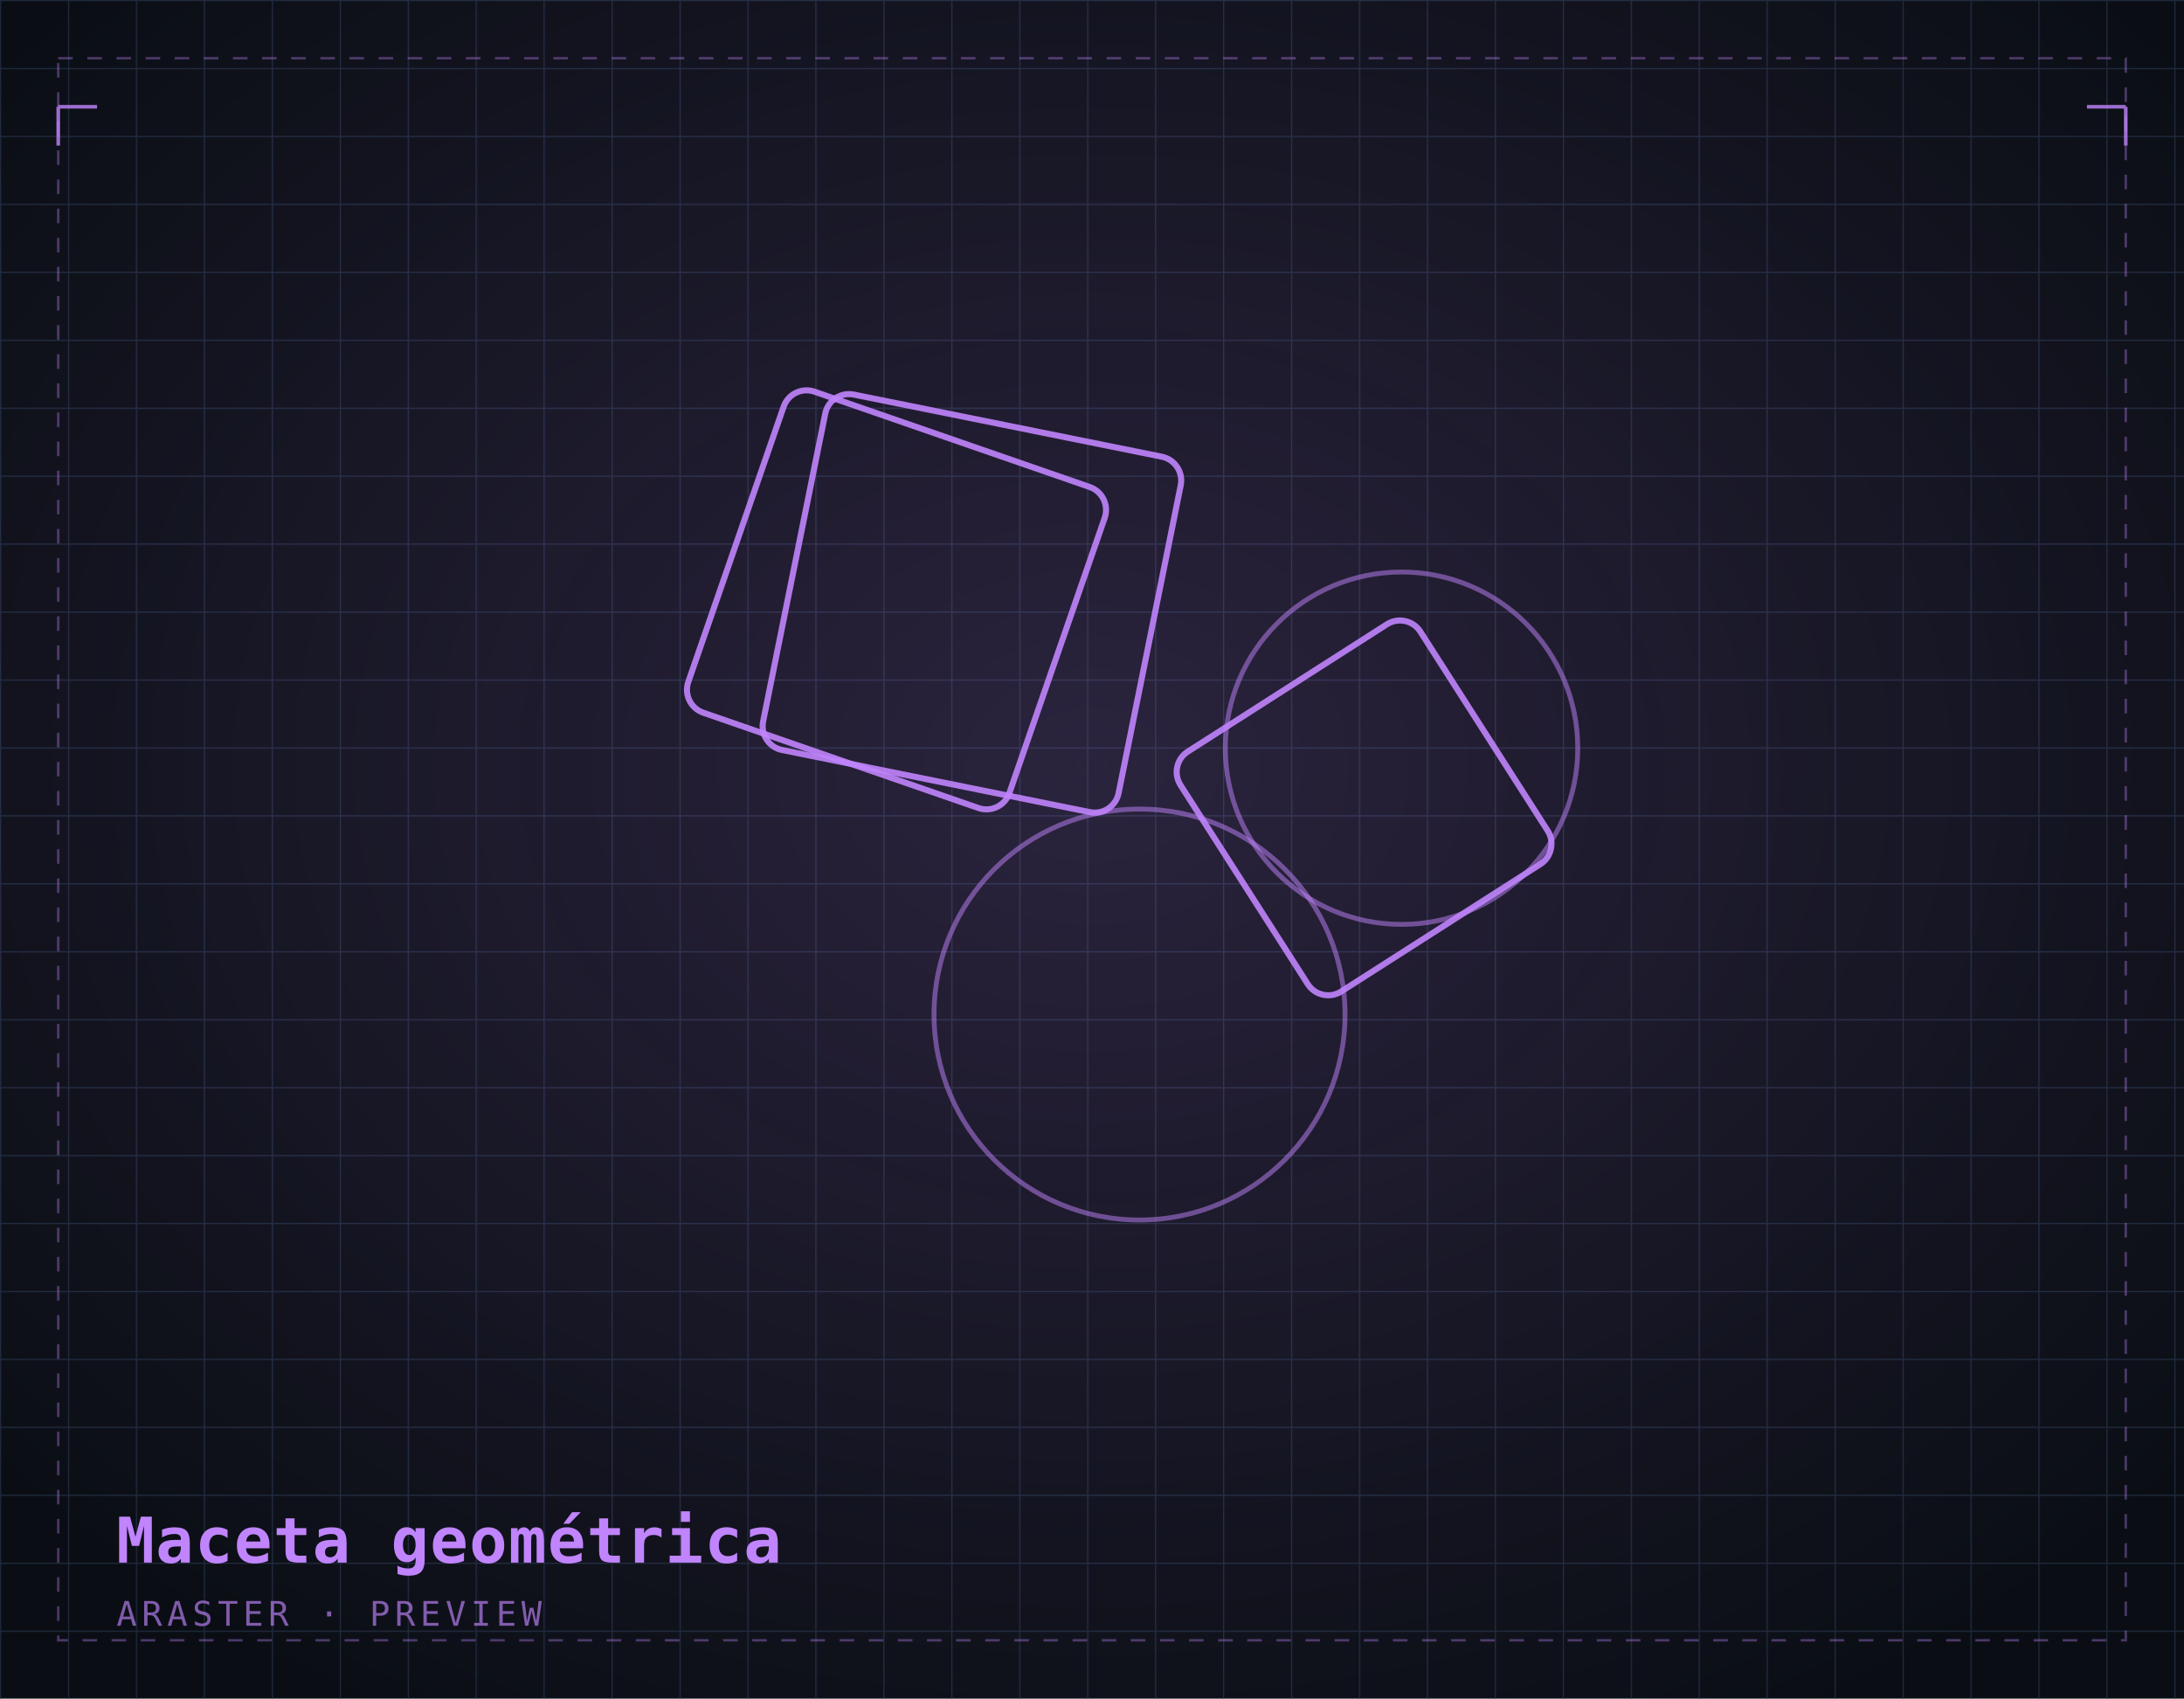
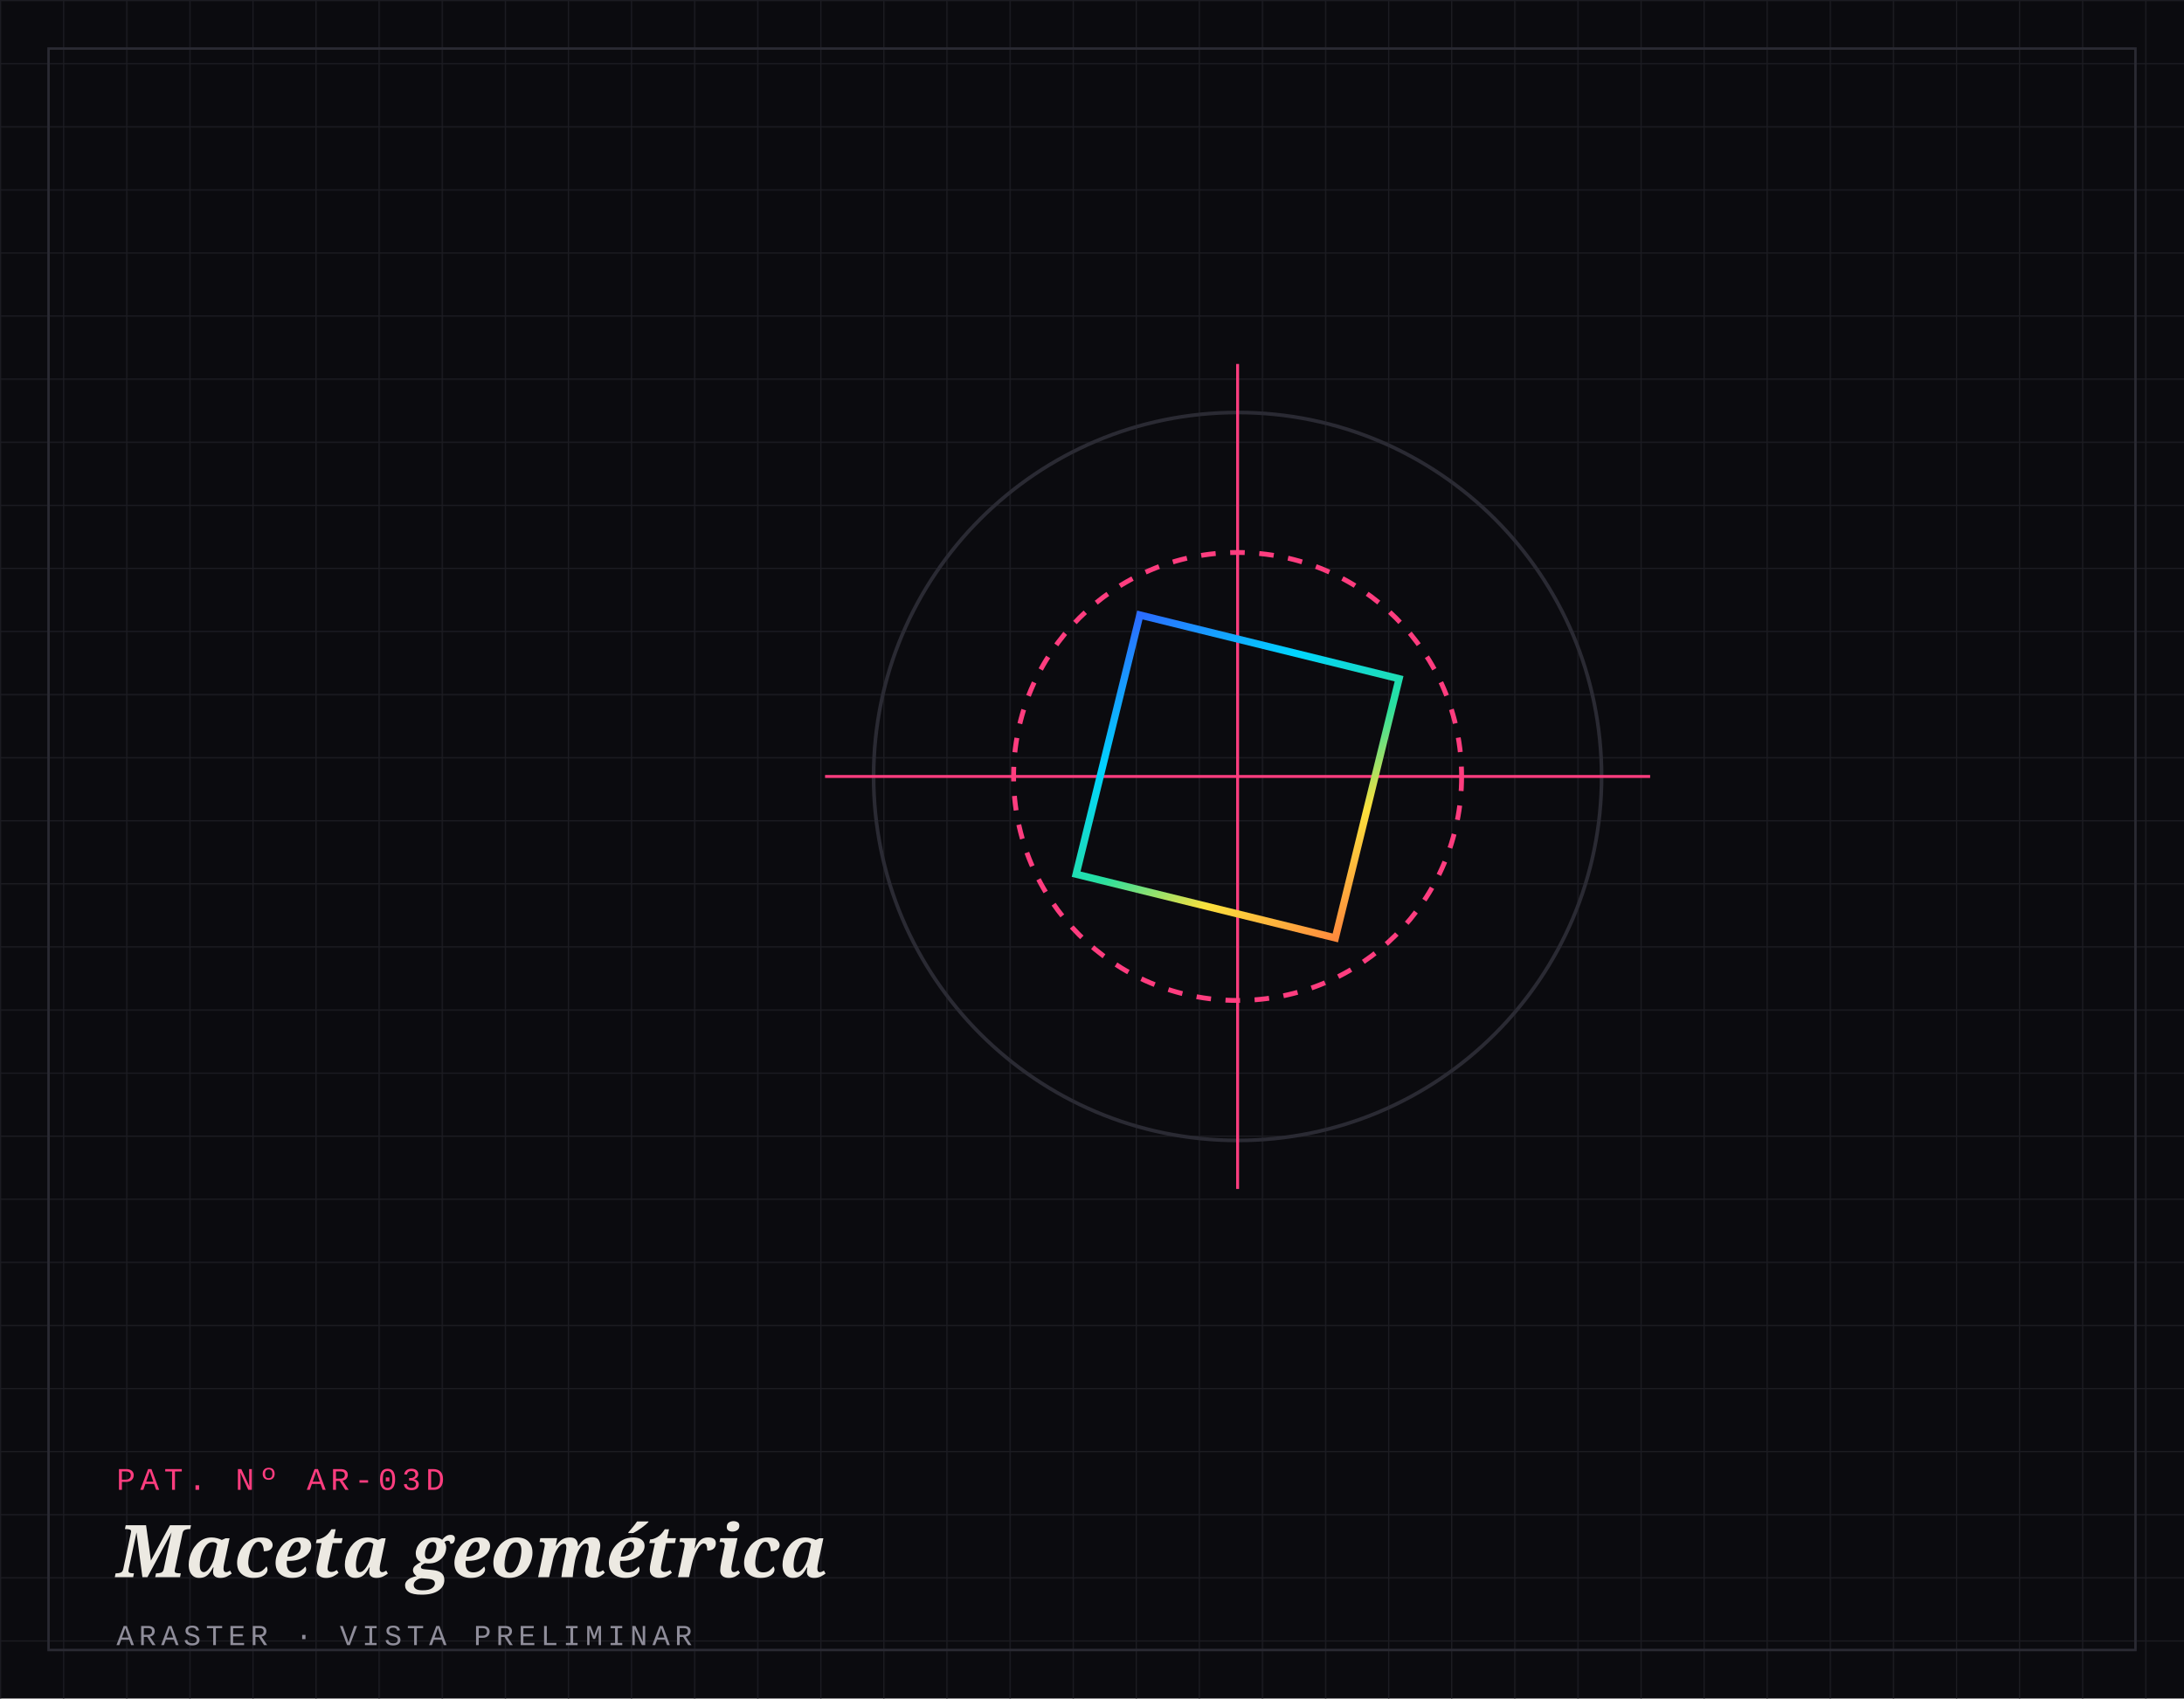
<svg xmlns="http://www.w3.org/2000/svg" viewBox="0 0 900 700" width="900" height="700">
  <defs>
-     <pattern id="grid" width="28" height="28" patternUnits="userSpaceOnUse">
-       <path d="M 28 0 L 0 0 0 28" fill="none" stroke="#1e293b" stroke-width="1" />
+     <pattern id="grid" width="26" height="26" patternUnits="userSpaceOnUse">
+       <path d="M 26 0 L 0 0 0 26" fill="none" stroke="#1c1c22" stroke-width="1" />
    </pattern>
-     <radialGradient id="glow" cx="50%" cy="45%" r="65%">
-       <stop offset="0%" stop-color="#c084fc" stop-opacity="0.18" />
-       <stop offset="100%" stop-color="#c084fc" stop-opacity="0" />
-     </radialGradient>
+     <linearGradient id="thermal" x1="0" y1="0" x2="1" y2="1">
+       <stop offset="0%" stop-color="#2b6cff" />
+       <stop offset="30%" stop-color="#00d4ff" />
+       <stop offset="55%" stop-color="#27e0a0" />
+       <stop offset="75%" stop-color="#fbe13d" />
+       <stop offset="100%" stop-color="#ff8a3d" />
+     </linearGradient>
  </defs>
-   <rect width="900" height="700" fill="#0a0e14" />
+   <rect width="900" height="700" fill="#0b0b0f" />
  <rect width="900" height="700" fill="url(#grid)" />
-   <rect width="900" height="700" fill="url(#glow)" />
-   <rect x="24" y="24" width="852" height="652" fill="none" stroke="#c084fc" stroke-width="1" opacity="0.35" stroke-dasharray="6 6" />
-   <rect x="503.447" y="274.277" width="117.347" height="117.347" rx="10" transform="rotate(57.4059 562.1199 332.9502)" fill="none" stroke="#c084fc" stroke-width="2.5" opacity="0.9" />
-   <rect x="299.431" y="177.208" width="140.015" height="140.015" rx="10" transform="rotate(19.10627 369.4383 247.2153)" fill="none" stroke="#c084fc" stroke-width="2.5" opacity="0.9" />
-   <rect x="325.798" y="173.941" width="149.44" height="149.44" rx="10" transform="rotate(11.40797 400.5177 248.661)" fill="none" stroke="#c084fc" stroke-width="2.5" opacity="0.9" />
-   <circle cx="577.565" cy="308.354" r="72.615" fill="none" stroke="#c084fc" stroke-width="2" opacity="0.5" />
-   <circle cx="469.584" cy="418.106" r="84.684" fill="none" stroke="#c084fc" stroke-width="2" opacity="0.5" />
-   <g font-family="'JetBrains Mono', monospace" fill="#c084fc">
-     <text x="48" y="644" font-size="26" font-weight="700" letter-spacing="0.5">Maceta geométrica</text>
-     <text x="48" y="670" font-size="14" opacity="0.65" letter-spacing="2">ARASTER · PREVIEW</text>
-   </g>
-   <g stroke="#c084fc" stroke-width="1.5" opacity="0.8">
-     <line x1="24" y1="60" x2="24" y2="44" />
-     <line x1="24" y1="44" x2="40" y2="44" />
-     <line x1="876" y1="60" x2="876" y2="44" />
-     <line x1="876" y1="44" x2="860" y2="44" />
+   <rect x="20" y="20" width="860" height="660" fill="none" stroke="#2a2a33" stroke-width="1" />
+   <circle cx="510" cy="320" r="150" fill="none" stroke="#2a2a33" stroke-width="1.5" />
+   <circle cx="510" cy="320" r="92.313" fill="none" stroke="#ff3d7f" stroke-width="2" stroke-dasharray="6 6" />
+   <line x1="510" y1="150" x2="510" y2="490" stroke="#ff3d7f" stroke-width="1.2" />
+   <line x1="340" y1="320" x2="680" y2="320" stroke="#ff3d7f" stroke-width="1.2" />
+   <rect x="455" y="265" width="110" height="110" fill="none" stroke="url(#thermal)" stroke-width="3" transform="rotate(13.81482 510 320)" />
+   <g font-family="Georgia, serif" fill="#ece9e2">
+     <text x="48" y="614" font-size="13" letter-spacing="2" fill="#ff3d7f" font-family="Courier New, monospace">PAT. Nº AR-03D</text>
+     <text x="48" y="650" font-size="30" font-style="italic" font-weight="600">Maceta geométrica</text>
+     <text x="48" y="678" font-size="12" letter-spacing="2" fill="#8f8d9a" font-family="Courier New, monospace">ARASTER · VISTA PRELIMINAR</text>
  </g>
</svg>
